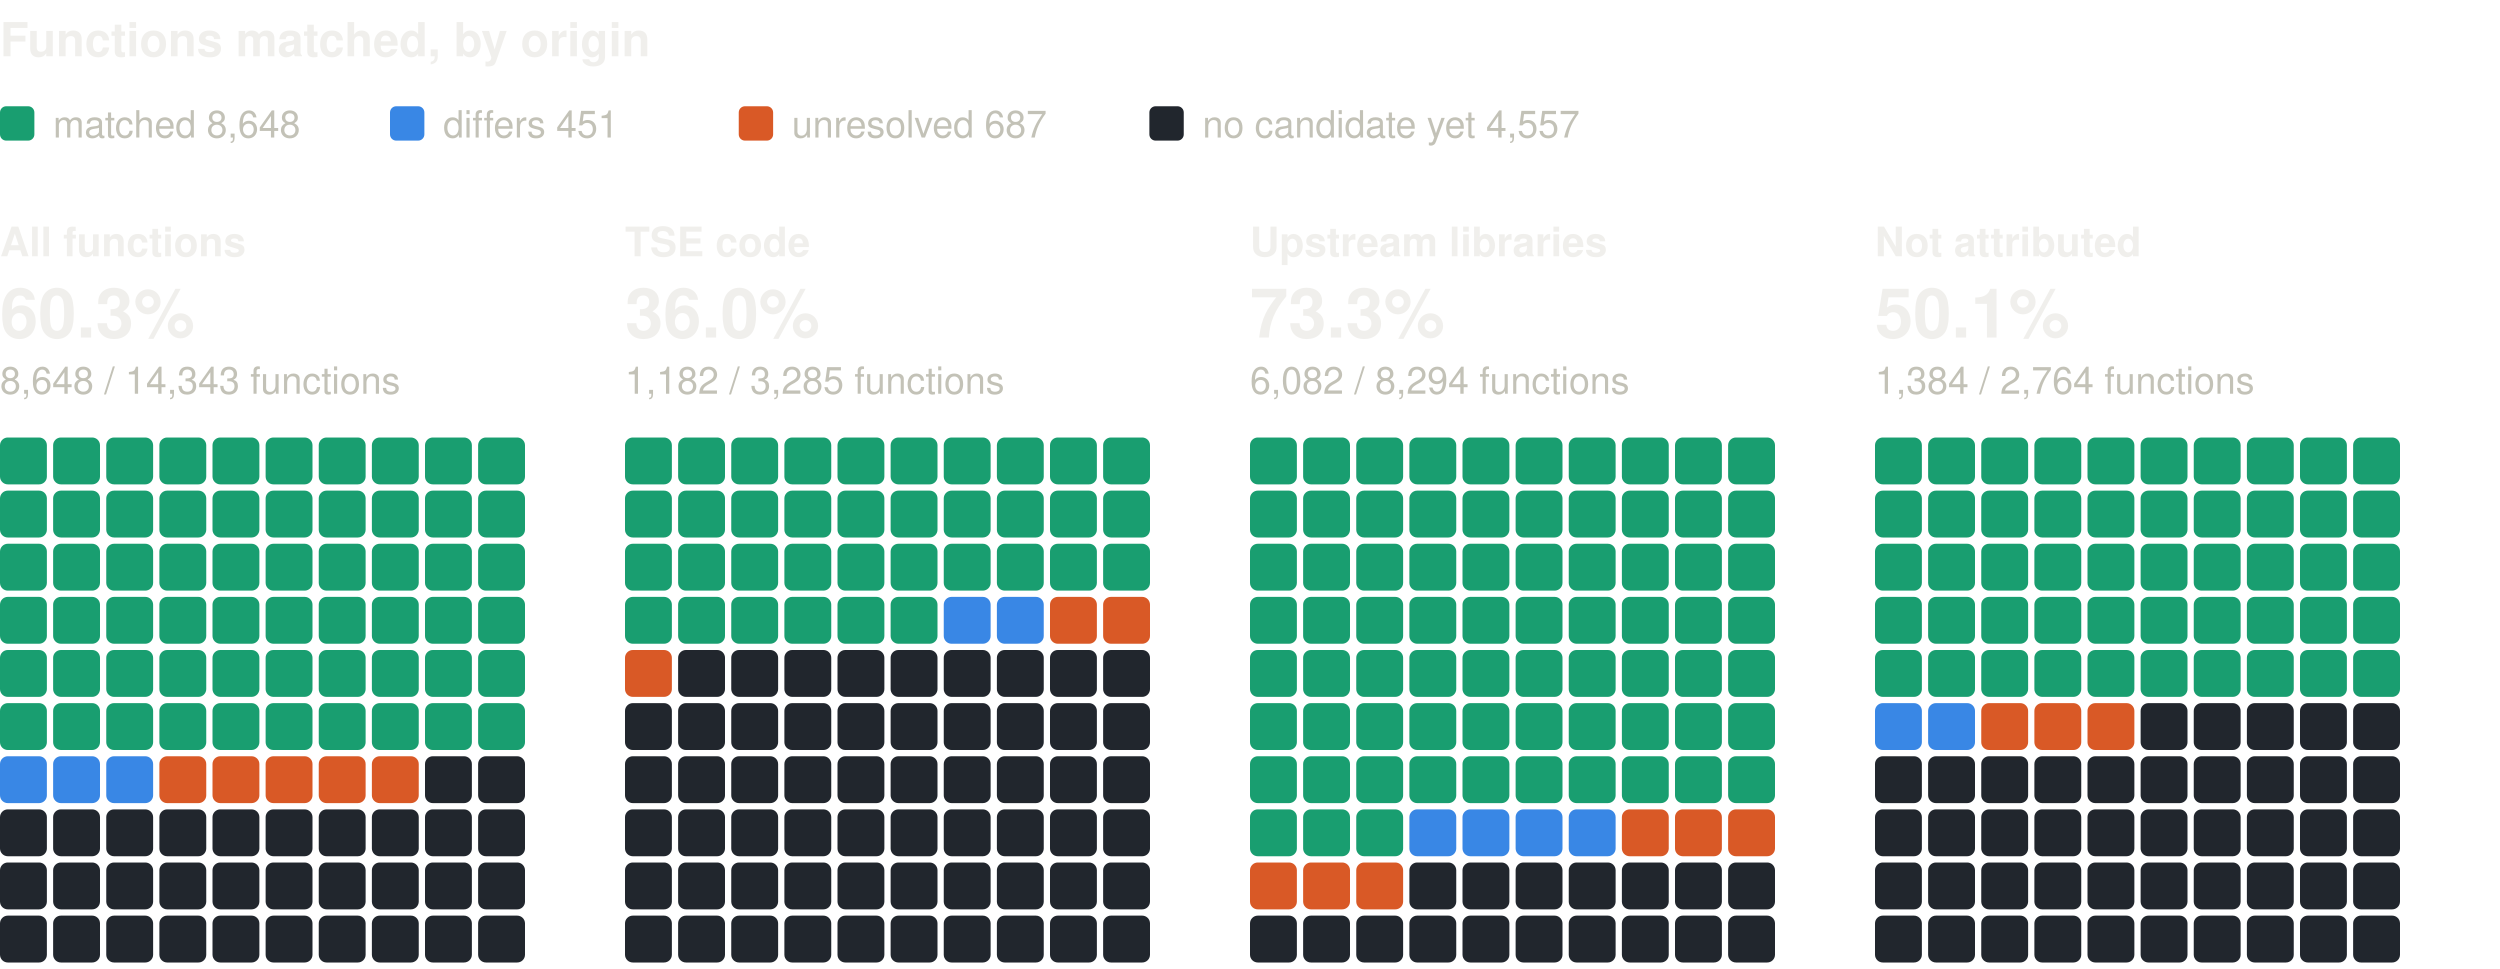
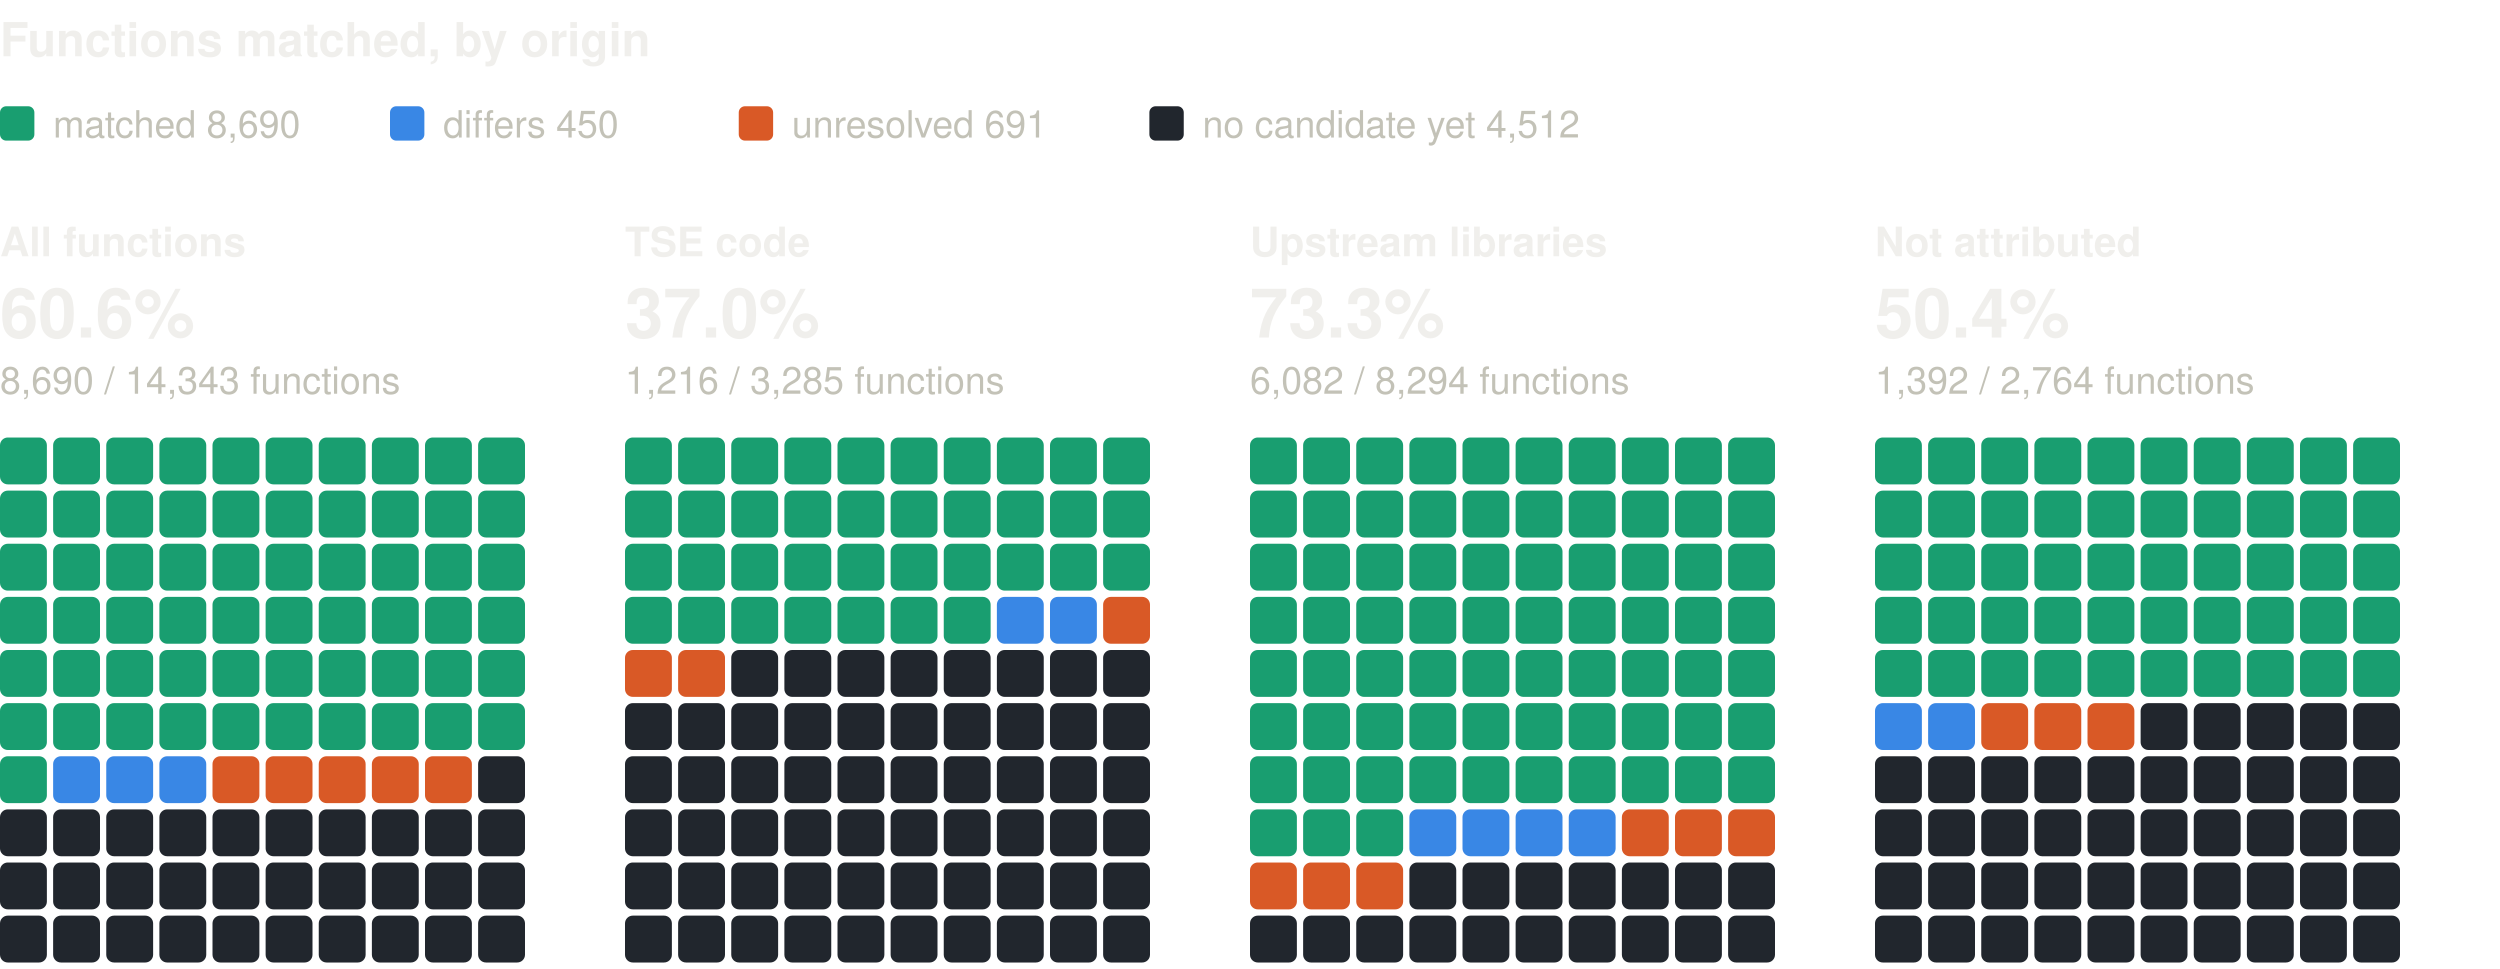
<svg xmlns="http://www.w3.org/2000/svg" width="800" height="310" viewBox="0 0 800 310" role="img" aria-label="Functions matched, by origin: one square per percent, coloured by verdict" font-family="system-ui, -apple-system, 'Segoe UI', Helvetica, Arial, sans-serif">
  <text x="0" y="18" font-size="15" fill="#f0efec" font-weight="600">Functions matched, by origin</text>
  <rect x="0" y="34" width="11" height="11" rx="2" fill="#199e70" />
-   <text x="17" y="44" font-size="12" fill="#c3c2b7">matched 8,648</text>
+   <text x="17" y="44" font-size="12" fill="#c3c2b7">matched 8,690</text>
  <rect x="124.8" y="34" width="11" height="11" rx="2" fill="#3987e5" />
-   <text x="141.8" y="44" font-size="12" fill="#c3c2b7">differs 451</text>
+   <text x="141.8" y="44" font-size="12" fill="#c3c2b7">differs 450</text>
  <rect x="236.4" y="34" width="11" height="11" rx="2" fill="#d95926" />
-   <text x="253.4" y="44" font-size="12" fill="#c3c2b7">unresolved 687</text>
+   <text x="253.4" y="44" font-size="12" fill="#c3c2b7">unresolved 691</text>
  <rect x="367.8" y="34" width="11" height="11" rx="2" fill="#21262d" />
-   <text x="384.8" y="44" font-size="12" fill="#c3c2b7">no candidate yet 4,557</text>
+   <text x="384.8" y="44" font-size="12" fill="#c3c2b7">no candidate yet 4,512</text>
  <text x="0" y="82" font-size="13" fill="#f0efec" font-weight="600">All functions</text>
-   <text x="0" y="108" font-size="22" fill="#f0efec" font-weight="600">60.3%</text>
-   <text x="0" y="126" font-size="12" fill="#c3c2b7">8,648 / 14,343 functions</text>
+   <text x="0" y="108" font-size="22" fill="#f0efec" font-weight="600">60.6%</text>
+   <text x="0" y="126" font-size="12" fill="#c3c2b7">8,690 / 14,343 functions</text>
  <rect x="0" y="140" width="15" height="15" rx="2.5" fill="#199e70" />
  <rect x="17" y="140" width="15" height="15" rx="2.5" fill="#199e70" />
  <rect x="34" y="140" width="15" height="15" rx="2.5" fill="#199e70" />
  <rect x="51" y="140" width="15" height="15" rx="2.5" fill="#199e70" />
  <rect x="68" y="140" width="15" height="15" rx="2.5" fill="#199e70" />
  <rect x="85" y="140" width="15" height="15" rx="2.5" fill="#199e70" />
  <rect x="102" y="140" width="15" height="15" rx="2.5" fill="#199e70" />
  <rect x="119" y="140" width="15" height="15" rx="2.5" fill="#199e70" />
  <rect x="136" y="140" width="15" height="15" rx="2.5" fill="#199e70" />
  <rect x="153" y="140" width="15" height="15" rx="2.5" fill="#199e70" />
  <rect x="0" y="157" width="15" height="15" rx="2.5" fill="#199e70" />
  <rect x="17" y="157" width="15" height="15" rx="2.5" fill="#199e70" />
  <rect x="34" y="157" width="15" height="15" rx="2.5" fill="#199e70" />
  <rect x="51" y="157" width="15" height="15" rx="2.5" fill="#199e70" />
  <rect x="68" y="157" width="15" height="15" rx="2.5" fill="#199e70" />
  <rect x="85" y="157" width="15" height="15" rx="2.5" fill="#199e70" />
  <rect x="102" y="157" width="15" height="15" rx="2.5" fill="#199e70" />
  <rect x="119" y="157" width="15" height="15" rx="2.5" fill="#199e70" />
  <rect x="136" y="157" width="15" height="15" rx="2.5" fill="#199e70" />
  <rect x="153" y="157" width="15" height="15" rx="2.5" fill="#199e70" />
  <rect x="0" y="174" width="15" height="15" rx="2.5" fill="#199e70" />
  <rect x="17" y="174" width="15" height="15" rx="2.5" fill="#199e70" />
  <rect x="34" y="174" width="15" height="15" rx="2.5" fill="#199e70" />
  <rect x="51" y="174" width="15" height="15" rx="2.5" fill="#199e70" />
  <rect x="68" y="174" width="15" height="15" rx="2.5" fill="#199e70" />
  <rect x="85" y="174" width="15" height="15" rx="2.5" fill="#199e70" />
  <rect x="102" y="174" width="15" height="15" rx="2.5" fill="#199e70" />
  <rect x="119" y="174" width="15" height="15" rx="2.5" fill="#199e70" />
  <rect x="136" y="174" width="15" height="15" rx="2.5" fill="#199e70" />
  <rect x="153" y="174" width="15" height="15" rx="2.5" fill="#199e70" />
  <rect x="0" y="191" width="15" height="15" rx="2.5" fill="#199e70" />
  <rect x="17" y="191" width="15" height="15" rx="2.5" fill="#199e70" />
  <rect x="34" y="191" width="15" height="15" rx="2.5" fill="#199e70" />
  <rect x="51" y="191" width="15" height="15" rx="2.5" fill="#199e70" />
  <rect x="68" y="191" width="15" height="15" rx="2.5" fill="#199e70" />
  <rect x="85" y="191" width="15" height="15" rx="2.5" fill="#199e70" />
  <rect x="102" y="191" width="15" height="15" rx="2.5" fill="#199e70" />
  <rect x="119" y="191" width="15" height="15" rx="2.5" fill="#199e70" />
  <rect x="136" y="191" width="15" height="15" rx="2.5" fill="#199e70" />
  <rect x="153" y="191" width="15" height="15" rx="2.5" fill="#199e70" />
  <rect x="0" y="208" width="15" height="15" rx="2.5" fill="#199e70" />
  <rect x="17" y="208" width="15" height="15" rx="2.5" fill="#199e70" />
  <rect x="34" y="208" width="15" height="15" rx="2.5" fill="#199e70" />
  <rect x="51" y="208" width="15" height="15" rx="2.5" fill="#199e70" />
  <rect x="68" y="208" width="15" height="15" rx="2.5" fill="#199e70" />
  <rect x="85" y="208" width="15" height="15" rx="2.5" fill="#199e70" />
  <rect x="102" y="208" width="15" height="15" rx="2.5" fill="#199e70" />
  <rect x="119" y="208" width="15" height="15" rx="2.5" fill="#199e70" />
  <rect x="136" y="208" width="15" height="15" rx="2.5" fill="#199e70" />
  <rect x="153" y="208" width="15" height="15" rx="2.5" fill="#199e70" />
  <rect x="0" y="225" width="15" height="15" rx="2.5" fill="#199e70" />
  <rect x="17" y="225" width="15" height="15" rx="2.5" fill="#199e70" />
  <rect x="34" y="225" width="15" height="15" rx="2.5" fill="#199e70" />
  <rect x="51" y="225" width="15" height="15" rx="2.5" fill="#199e70" />
  <rect x="68" y="225" width="15" height="15" rx="2.5" fill="#199e70" />
  <rect x="85" y="225" width="15" height="15" rx="2.5" fill="#199e70" />
  <rect x="102" y="225" width="15" height="15" rx="2.5" fill="#199e70" />
  <rect x="119" y="225" width="15" height="15" rx="2.5" fill="#199e70" />
  <rect x="136" y="225" width="15" height="15" rx="2.5" fill="#199e70" />
  <rect x="153" y="225" width="15" height="15" rx="2.5" fill="#199e70" />
-   <rect x="0" y="242" width="15" height="15" rx="2.5" fill="#3987e5" />
+   <rect x="0" y="242" width="15" height="15" rx="2.5" fill="#199e70" />
  <rect x="17" y="242" width="15" height="15" rx="2.5" fill="#3987e5" />
  <rect x="34" y="242" width="15" height="15" rx="2.5" fill="#3987e5" />
-   <rect x="51" y="242" width="15" height="15" rx="2.5" fill="#d95926" />
+   <rect x="51" y="242" width="15" height="15" rx="2.5" fill="#3987e5" />
  <rect x="68" y="242" width="15" height="15" rx="2.5" fill="#d95926" />
  <rect x="85" y="242" width="15" height="15" rx="2.5" fill="#d95926" />
  <rect x="102" y="242" width="15" height="15" rx="2.5" fill="#d95926" />
  <rect x="119" y="242" width="15" height="15" rx="2.5" fill="#d95926" />
-   <rect x="136" y="242" width="15" height="15" rx="2.5" fill="#21262d" />
+   <rect x="136" y="242" width="15" height="15" rx="2.5" fill="#d95926" />
  <rect x="153" y="242" width="15" height="15" rx="2.5" fill="#21262d" />
  <rect x="0" y="259" width="15" height="15" rx="2.5" fill="#21262d" />
  <rect x="17" y="259" width="15" height="15" rx="2.5" fill="#21262d" />
  <rect x="34" y="259" width="15" height="15" rx="2.5" fill="#21262d" />
  <rect x="51" y="259" width="15" height="15" rx="2.5" fill="#21262d" />
  <rect x="68" y="259" width="15" height="15" rx="2.5" fill="#21262d" />
  <rect x="85" y="259" width="15" height="15" rx="2.5" fill="#21262d" />
  <rect x="102" y="259" width="15" height="15" rx="2.5" fill="#21262d" />
  <rect x="119" y="259" width="15" height="15" rx="2.5" fill="#21262d" />
  <rect x="136" y="259" width="15" height="15" rx="2.5" fill="#21262d" />
  <rect x="153" y="259" width="15" height="15" rx="2.5" fill="#21262d" />
  <rect x="0" y="276" width="15" height="15" rx="2.5" fill="#21262d" />
  <rect x="17" y="276" width="15" height="15" rx="2.5" fill="#21262d" />
  <rect x="34" y="276" width="15" height="15" rx="2.5" fill="#21262d" />
  <rect x="51" y="276" width="15" height="15" rx="2.5" fill="#21262d" />
  <rect x="68" y="276" width="15" height="15" rx="2.5" fill="#21262d" />
  <rect x="85" y="276" width="15" height="15" rx="2.5" fill="#21262d" />
  <rect x="102" y="276" width="15" height="15" rx="2.5" fill="#21262d" />
  <rect x="119" y="276" width="15" height="15" rx="2.5" fill="#21262d" />
  <rect x="136" y="276" width="15" height="15" rx="2.5" fill="#21262d" />
  <rect x="153" y="276" width="15" height="15" rx="2.5" fill="#21262d" />
  <rect x="0" y="293" width="15" height="15" rx="2.5" fill="#21262d" />
  <rect x="17" y="293" width="15" height="15" rx="2.5" fill="#21262d" />
  <rect x="34" y="293" width="15" height="15" rx="2.5" fill="#21262d" />
  <rect x="51" y="293" width="15" height="15" rx="2.5" fill="#21262d" />
  <rect x="68" y="293" width="15" height="15" rx="2.5" fill="#21262d" />
  <rect x="85" y="293" width="15" height="15" rx="2.5" fill="#21262d" />
  <rect x="102" y="293" width="15" height="15" rx="2.5" fill="#21262d" />
  <rect x="119" y="293" width="15" height="15" rx="2.5" fill="#21262d" />
  <rect x="136" y="293" width="15" height="15" rx="2.5" fill="#21262d" />
  <rect x="153" y="293" width="15" height="15" rx="2.5" fill="#21262d" />
  <text x="200" y="82" font-size="13" fill="#f0efec" font-weight="600">TSE code</text>
-   <text x="200" y="108" font-size="22" fill="#f0efec" font-weight="600">36.0%</text>
-   <text x="200" y="126" font-size="12" fill="#c3c2b7">1,182 / 3,285 functions</text>
+   <text x="200" y="108" font-size="22" fill="#f0efec" font-weight="600">37.0%</text>
+   <text x="200" y="126" font-size="12" fill="#c3c2b7">1,216 / 3,285 functions</text>
  <rect x="200" y="140" width="15" height="15" rx="2.5" fill="#199e70" />
  <rect x="217" y="140" width="15" height="15" rx="2.5" fill="#199e70" />
  <rect x="234" y="140" width="15" height="15" rx="2.5" fill="#199e70" />
  <rect x="251" y="140" width="15" height="15" rx="2.5" fill="#199e70" />
  <rect x="268" y="140" width="15" height="15" rx="2.5" fill="#199e70" />
  <rect x="285" y="140" width="15" height="15" rx="2.5" fill="#199e70" />
  <rect x="302" y="140" width="15" height="15" rx="2.5" fill="#199e70" />
  <rect x="319" y="140" width="15" height="15" rx="2.5" fill="#199e70" />
  <rect x="336" y="140" width="15" height="15" rx="2.5" fill="#199e70" />
  <rect x="353" y="140" width="15" height="15" rx="2.5" fill="#199e70" />
  <rect x="200" y="157" width="15" height="15" rx="2.5" fill="#199e70" />
  <rect x="217" y="157" width="15" height="15" rx="2.5" fill="#199e70" />
  <rect x="234" y="157" width="15" height="15" rx="2.5" fill="#199e70" />
  <rect x="251" y="157" width="15" height="15" rx="2.5" fill="#199e70" />
  <rect x="268" y="157" width="15" height="15" rx="2.5" fill="#199e70" />
  <rect x="285" y="157" width="15" height="15" rx="2.5" fill="#199e70" />
  <rect x="302" y="157" width="15" height="15" rx="2.5" fill="#199e70" />
  <rect x="319" y="157" width="15" height="15" rx="2.5" fill="#199e70" />
  <rect x="336" y="157" width="15" height="15" rx="2.5" fill="#199e70" />
  <rect x="353" y="157" width="15" height="15" rx="2.5" fill="#199e70" />
  <rect x="200" y="174" width="15" height="15" rx="2.5" fill="#199e70" />
  <rect x="217" y="174" width="15" height="15" rx="2.5" fill="#199e70" />
  <rect x="234" y="174" width="15" height="15" rx="2.5" fill="#199e70" />
  <rect x="251" y="174" width="15" height="15" rx="2.5" fill="#199e70" />
  <rect x="268" y="174" width="15" height="15" rx="2.5" fill="#199e70" />
  <rect x="285" y="174" width="15" height="15" rx="2.5" fill="#199e70" />
  <rect x="302" y="174" width="15" height="15" rx="2.5" fill="#199e70" />
  <rect x="319" y="174" width="15" height="15" rx="2.5" fill="#199e70" />
  <rect x="336" y="174" width="15" height="15" rx="2.5" fill="#199e70" />
  <rect x="353" y="174" width="15" height="15" rx="2.5" fill="#199e70" />
  <rect x="200" y="191" width="15" height="15" rx="2.5" fill="#199e70" />
  <rect x="217" y="191" width="15" height="15" rx="2.5" fill="#199e70" />
  <rect x="234" y="191" width="15" height="15" rx="2.5" fill="#199e70" />
  <rect x="251" y="191" width="15" height="15" rx="2.5" fill="#199e70" />
  <rect x="268" y="191" width="15" height="15" rx="2.5" fill="#199e70" />
  <rect x="285" y="191" width="15" height="15" rx="2.5" fill="#199e70" />
-   <rect x="302" y="191" width="15" height="15" rx="2.5" fill="#3987e5" />
+   <rect x="302" y="191" width="15" height="15" rx="2.5" fill="#199e70" />
  <rect x="319" y="191" width="15" height="15" rx="2.5" fill="#3987e5" />
-   <rect x="336" y="191" width="15" height="15" rx="2.5" fill="#d95926" />
+   <rect x="336" y="191" width="15" height="15" rx="2.5" fill="#3987e5" />
  <rect x="353" y="191" width="15" height="15" rx="2.5" fill="#d95926" />
  <rect x="200" y="208" width="15" height="15" rx="2.5" fill="#d95926" />
-   <rect x="217" y="208" width="15" height="15" rx="2.5" fill="#21262d" />
+   <rect x="217" y="208" width="15" height="15" rx="2.5" fill="#d95926" />
  <rect x="234" y="208" width="15" height="15" rx="2.5" fill="#21262d" />
  <rect x="251" y="208" width="15" height="15" rx="2.5" fill="#21262d" />
  <rect x="268" y="208" width="15" height="15" rx="2.5" fill="#21262d" />
  <rect x="285" y="208" width="15" height="15" rx="2.5" fill="#21262d" />
  <rect x="302" y="208" width="15" height="15" rx="2.5" fill="#21262d" />
  <rect x="319" y="208" width="15" height="15" rx="2.5" fill="#21262d" />
  <rect x="336" y="208" width="15" height="15" rx="2.5" fill="#21262d" />
  <rect x="353" y="208" width="15" height="15" rx="2.5" fill="#21262d" />
  <rect x="200" y="225" width="15" height="15" rx="2.5" fill="#21262d" />
  <rect x="217" y="225" width="15" height="15" rx="2.5" fill="#21262d" />
  <rect x="234" y="225" width="15" height="15" rx="2.5" fill="#21262d" />
  <rect x="251" y="225" width="15" height="15" rx="2.5" fill="#21262d" />
  <rect x="268" y="225" width="15" height="15" rx="2.5" fill="#21262d" />
  <rect x="285" y="225" width="15" height="15" rx="2.5" fill="#21262d" />
  <rect x="302" y="225" width="15" height="15" rx="2.5" fill="#21262d" />
  <rect x="319" y="225" width="15" height="15" rx="2.5" fill="#21262d" />
  <rect x="336" y="225" width="15" height="15" rx="2.5" fill="#21262d" />
  <rect x="353" y="225" width="15" height="15" rx="2.5" fill="#21262d" />
  <rect x="200" y="242" width="15" height="15" rx="2.5" fill="#21262d" />
  <rect x="217" y="242" width="15" height="15" rx="2.5" fill="#21262d" />
  <rect x="234" y="242" width="15" height="15" rx="2.5" fill="#21262d" />
  <rect x="251" y="242" width="15" height="15" rx="2.5" fill="#21262d" />
  <rect x="268" y="242" width="15" height="15" rx="2.5" fill="#21262d" />
  <rect x="285" y="242" width="15" height="15" rx="2.5" fill="#21262d" />
  <rect x="302" y="242" width="15" height="15" rx="2.5" fill="#21262d" />
  <rect x="319" y="242" width="15" height="15" rx="2.5" fill="#21262d" />
  <rect x="336" y="242" width="15" height="15" rx="2.5" fill="#21262d" />
  <rect x="353" y="242" width="15" height="15" rx="2.5" fill="#21262d" />
  <rect x="200" y="259" width="15" height="15" rx="2.5" fill="#21262d" />
  <rect x="217" y="259" width="15" height="15" rx="2.5" fill="#21262d" />
  <rect x="234" y="259" width="15" height="15" rx="2.5" fill="#21262d" />
  <rect x="251" y="259" width="15" height="15" rx="2.5" fill="#21262d" />
  <rect x="268" y="259" width="15" height="15" rx="2.5" fill="#21262d" />
  <rect x="285" y="259" width="15" height="15" rx="2.5" fill="#21262d" />
  <rect x="302" y="259" width="15" height="15" rx="2.5" fill="#21262d" />
  <rect x="319" y="259" width="15" height="15" rx="2.5" fill="#21262d" />
  <rect x="336" y="259" width="15" height="15" rx="2.5" fill="#21262d" />
  <rect x="353" y="259" width="15" height="15" rx="2.5" fill="#21262d" />
  <rect x="200" y="276" width="15" height="15" rx="2.5" fill="#21262d" />
  <rect x="217" y="276" width="15" height="15" rx="2.5" fill="#21262d" />
  <rect x="234" y="276" width="15" height="15" rx="2.5" fill="#21262d" />
  <rect x="251" y="276" width="15" height="15" rx="2.5" fill="#21262d" />
  <rect x="268" y="276" width="15" height="15" rx="2.5" fill="#21262d" />
  <rect x="285" y="276" width="15" height="15" rx="2.5" fill="#21262d" />
  <rect x="302" y="276" width="15" height="15" rx="2.5" fill="#21262d" />
  <rect x="319" y="276" width="15" height="15" rx="2.5" fill="#21262d" />
  <rect x="336" y="276" width="15" height="15" rx="2.5" fill="#21262d" />
  <rect x="353" y="276" width="15" height="15" rx="2.5" fill="#21262d" />
  <rect x="200" y="293" width="15" height="15" rx="2.5" fill="#21262d" />
  <rect x="217" y="293" width="15" height="15" rx="2.5" fill="#21262d" />
  <rect x="234" y="293" width="15" height="15" rx="2.5" fill="#21262d" />
  <rect x="251" y="293" width="15" height="15" rx="2.5" fill="#21262d" />
  <rect x="268" y="293" width="15" height="15" rx="2.5" fill="#21262d" />
  <rect x="285" y="293" width="15" height="15" rx="2.5" fill="#21262d" />
  <rect x="302" y="293" width="15" height="15" rx="2.5" fill="#21262d" />
  <rect x="319" y="293" width="15" height="15" rx="2.5" fill="#21262d" />
  <rect x="336" y="293" width="15" height="15" rx="2.5" fill="#21262d" />
  <rect x="353" y="293" width="15" height="15" rx="2.5" fill="#21262d" />
  <text x="400" y="82" font-size="13" fill="#f0efec" font-weight="600">Upstream libraries</text>
  <text x="400" y="108" font-size="22" fill="#f0efec" font-weight="600">73.3%</text>
  <text x="400" y="126" font-size="12" fill="#c3c2b7">6,082 / 8,294 functions</text>
  <rect x="400" y="140" width="15" height="15" rx="2.5" fill="#199e70" />
  <rect x="417" y="140" width="15" height="15" rx="2.5" fill="#199e70" />
  <rect x="434" y="140" width="15" height="15" rx="2.5" fill="#199e70" />
  <rect x="451" y="140" width="15" height="15" rx="2.5" fill="#199e70" />
  <rect x="468" y="140" width="15" height="15" rx="2.5" fill="#199e70" />
  <rect x="485" y="140" width="15" height="15" rx="2.5" fill="#199e70" />
  <rect x="502" y="140" width="15" height="15" rx="2.5" fill="#199e70" />
  <rect x="519" y="140" width="15" height="15" rx="2.5" fill="#199e70" />
  <rect x="536" y="140" width="15" height="15" rx="2.5" fill="#199e70" />
  <rect x="553" y="140" width="15" height="15" rx="2.5" fill="#199e70" />
  <rect x="400" y="157" width="15" height="15" rx="2.5" fill="#199e70" />
  <rect x="417" y="157" width="15" height="15" rx="2.5" fill="#199e70" />
  <rect x="434" y="157" width="15" height="15" rx="2.5" fill="#199e70" />
  <rect x="451" y="157" width="15" height="15" rx="2.5" fill="#199e70" />
  <rect x="468" y="157" width="15" height="15" rx="2.5" fill="#199e70" />
  <rect x="485" y="157" width="15" height="15" rx="2.5" fill="#199e70" />
  <rect x="502" y="157" width="15" height="15" rx="2.5" fill="#199e70" />
  <rect x="519" y="157" width="15" height="15" rx="2.5" fill="#199e70" />
  <rect x="536" y="157" width="15" height="15" rx="2.5" fill="#199e70" />
  <rect x="553" y="157" width="15" height="15" rx="2.5" fill="#199e70" />
  <rect x="400" y="174" width="15" height="15" rx="2.5" fill="#199e70" />
  <rect x="417" y="174" width="15" height="15" rx="2.5" fill="#199e70" />
  <rect x="434" y="174" width="15" height="15" rx="2.5" fill="#199e70" />
  <rect x="451" y="174" width="15" height="15" rx="2.5" fill="#199e70" />
  <rect x="468" y="174" width="15" height="15" rx="2.5" fill="#199e70" />
  <rect x="485" y="174" width="15" height="15" rx="2.5" fill="#199e70" />
  <rect x="502" y="174" width="15" height="15" rx="2.5" fill="#199e70" />
  <rect x="519" y="174" width="15" height="15" rx="2.5" fill="#199e70" />
  <rect x="536" y="174" width="15" height="15" rx="2.5" fill="#199e70" />
  <rect x="553" y="174" width="15" height="15" rx="2.5" fill="#199e70" />
  <rect x="400" y="191" width="15" height="15" rx="2.5" fill="#199e70" />
  <rect x="417" y="191" width="15" height="15" rx="2.5" fill="#199e70" />
  <rect x="434" y="191" width="15" height="15" rx="2.5" fill="#199e70" />
  <rect x="451" y="191" width="15" height="15" rx="2.5" fill="#199e70" />
  <rect x="468" y="191" width="15" height="15" rx="2.5" fill="#199e70" />
  <rect x="485" y="191" width="15" height="15" rx="2.5" fill="#199e70" />
  <rect x="502" y="191" width="15" height="15" rx="2.5" fill="#199e70" />
  <rect x="519" y="191" width="15" height="15" rx="2.5" fill="#199e70" />
  <rect x="536" y="191" width="15" height="15" rx="2.5" fill="#199e70" />
  <rect x="553" y="191" width="15" height="15" rx="2.5" fill="#199e70" />
  <rect x="400" y="208" width="15" height="15" rx="2.5" fill="#199e70" />
  <rect x="417" y="208" width="15" height="15" rx="2.5" fill="#199e70" />
  <rect x="434" y="208" width="15" height="15" rx="2.5" fill="#199e70" />
  <rect x="451" y="208" width="15" height="15" rx="2.5" fill="#199e70" />
  <rect x="468" y="208" width="15" height="15" rx="2.5" fill="#199e70" />
  <rect x="485" y="208" width="15" height="15" rx="2.5" fill="#199e70" />
  <rect x="502" y="208" width="15" height="15" rx="2.5" fill="#199e70" />
  <rect x="519" y="208" width="15" height="15" rx="2.5" fill="#199e70" />
  <rect x="536" y="208" width="15" height="15" rx="2.5" fill="#199e70" />
  <rect x="553" y="208" width="15" height="15" rx="2.5" fill="#199e70" />
  <rect x="400" y="225" width="15" height="15" rx="2.5" fill="#199e70" />
  <rect x="417" y="225" width="15" height="15" rx="2.5" fill="#199e70" />
  <rect x="434" y="225" width="15" height="15" rx="2.5" fill="#199e70" />
  <rect x="451" y="225" width="15" height="15" rx="2.5" fill="#199e70" />
  <rect x="468" y="225" width="15" height="15" rx="2.5" fill="#199e70" />
  <rect x="485" y="225" width="15" height="15" rx="2.5" fill="#199e70" />
  <rect x="502" y="225" width="15" height="15" rx="2.5" fill="#199e70" />
  <rect x="519" y="225" width="15" height="15" rx="2.5" fill="#199e70" />
  <rect x="536" y="225" width="15" height="15" rx="2.5" fill="#199e70" />
  <rect x="553" y="225" width="15" height="15" rx="2.5" fill="#199e70" />
  <rect x="400" y="242" width="15" height="15" rx="2.5" fill="#199e70" />
  <rect x="417" y="242" width="15" height="15" rx="2.5" fill="#199e70" />
  <rect x="434" y="242" width="15" height="15" rx="2.5" fill="#199e70" />
  <rect x="451" y="242" width="15" height="15" rx="2.5" fill="#199e70" />
  <rect x="468" y="242" width="15" height="15" rx="2.5" fill="#199e70" />
  <rect x="485" y="242" width="15" height="15" rx="2.5" fill="#199e70" />
  <rect x="502" y="242" width="15" height="15" rx="2.5" fill="#199e70" />
  <rect x="519" y="242" width="15" height="15" rx="2.5" fill="#199e70" />
  <rect x="536" y="242" width="15" height="15" rx="2.5" fill="#199e70" />
  <rect x="553" y="242" width="15" height="15" rx="2.5" fill="#199e70" />
  <rect x="400" y="259" width="15" height="15" rx="2.5" fill="#199e70" />
  <rect x="417" y="259" width="15" height="15" rx="2.5" fill="#199e70" />
  <rect x="434" y="259" width="15" height="15" rx="2.5" fill="#199e70" />
  <rect x="451" y="259" width="15" height="15" rx="2.5" fill="#3987e5" />
  <rect x="468" y="259" width="15" height="15" rx="2.5" fill="#3987e5" />
  <rect x="485" y="259" width="15" height="15" rx="2.5" fill="#3987e5" />
  <rect x="502" y="259" width="15" height="15" rx="2.5" fill="#3987e5" />
  <rect x="519" y="259" width="15" height="15" rx="2.5" fill="#d95926" />
  <rect x="536" y="259" width="15" height="15" rx="2.5" fill="#d95926" />
  <rect x="553" y="259" width="15" height="15" rx="2.5" fill="#d95926" />
  <rect x="400" y="276" width="15" height="15" rx="2.5" fill="#d95926" />
  <rect x="417" y="276" width="15" height="15" rx="2.5" fill="#d95926" />
  <rect x="434" y="276" width="15" height="15" rx="2.5" fill="#d95926" />
  <rect x="451" y="276" width="15" height="15" rx="2.5" fill="#21262d" />
  <rect x="468" y="276" width="15" height="15" rx="2.5" fill="#21262d" />
  <rect x="485" y="276" width="15" height="15" rx="2.5" fill="#21262d" />
  <rect x="502" y="276" width="15" height="15" rx="2.5" fill="#21262d" />
  <rect x="519" y="276" width="15" height="15" rx="2.5" fill="#21262d" />
  <rect x="536" y="276" width="15" height="15" rx="2.5" fill="#21262d" />
  <rect x="553" y="276" width="15" height="15" rx="2.5" fill="#21262d" />
  <rect x="400" y="293" width="15" height="15" rx="2.5" fill="#21262d" />
  <rect x="417" y="293" width="15" height="15" rx="2.5" fill="#21262d" />
  <rect x="434" y="293" width="15" height="15" rx="2.5" fill="#21262d" />
  <rect x="451" y="293" width="15" height="15" rx="2.5" fill="#21262d" />
  <rect x="468" y="293" width="15" height="15" rx="2.5" fill="#21262d" />
  <rect x="485" y="293" width="15" height="15" rx="2.5" fill="#21262d" />
  <rect x="502" y="293" width="15" height="15" rx="2.5" fill="#21262d" />
  <rect x="519" y="293" width="15" height="15" rx="2.5" fill="#21262d" />
  <rect x="536" y="293" width="15" height="15" rx="2.5" fill="#21262d" />
  <rect x="553" y="293" width="15" height="15" rx="2.5" fill="#21262d" />
  <text x="600" y="82" font-size="13" fill="#f0efec" font-weight="600">Not attributed</text>
-   <text x="600" y="108" font-size="22" fill="#f0efec" font-weight="600">50.1%</text>
-   <text x="600" y="126" font-size="12" fill="#c3c2b7">1,384 / 2,764 functions</text>
+   <text x="600" y="108" font-size="22" fill="#f0efec" font-weight="600">50.4%</text>
+   <text x="600" y="126" font-size="12" fill="#c3c2b7">1,392 / 2,764 functions</text>
  <rect x="600" y="140" width="15" height="15" rx="2.5" fill="#199e70" />
  <rect x="617" y="140" width="15" height="15" rx="2.5" fill="#199e70" />
  <rect x="634" y="140" width="15" height="15" rx="2.5" fill="#199e70" />
  <rect x="651" y="140" width="15" height="15" rx="2.5" fill="#199e70" />
  <rect x="668" y="140" width="15" height="15" rx="2.5" fill="#199e70" />
  <rect x="685" y="140" width="15" height="15" rx="2.5" fill="#199e70" />
  <rect x="702" y="140" width="15" height="15" rx="2.5" fill="#199e70" />
  <rect x="719" y="140" width="15" height="15" rx="2.5" fill="#199e70" />
  <rect x="736" y="140" width="15" height="15" rx="2.5" fill="#199e70" />
  <rect x="753" y="140" width="15" height="15" rx="2.5" fill="#199e70" />
  <rect x="600" y="157" width="15" height="15" rx="2.5" fill="#199e70" />
  <rect x="617" y="157" width="15" height="15" rx="2.5" fill="#199e70" />
  <rect x="634" y="157" width="15" height="15" rx="2.5" fill="#199e70" />
  <rect x="651" y="157" width="15" height="15" rx="2.5" fill="#199e70" />
  <rect x="668" y="157" width="15" height="15" rx="2.5" fill="#199e70" />
  <rect x="685" y="157" width="15" height="15" rx="2.5" fill="#199e70" />
  <rect x="702" y="157" width="15" height="15" rx="2.5" fill="#199e70" />
  <rect x="719" y="157" width="15" height="15" rx="2.5" fill="#199e70" />
  <rect x="736" y="157" width="15" height="15" rx="2.5" fill="#199e70" />
  <rect x="753" y="157" width="15" height="15" rx="2.5" fill="#199e70" />
  <rect x="600" y="174" width="15" height="15" rx="2.5" fill="#199e70" />
  <rect x="617" y="174" width="15" height="15" rx="2.5" fill="#199e70" />
  <rect x="634" y="174" width="15" height="15" rx="2.5" fill="#199e70" />
  <rect x="651" y="174" width="15" height="15" rx="2.5" fill="#199e70" />
  <rect x="668" y="174" width="15" height="15" rx="2.5" fill="#199e70" />
  <rect x="685" y="174" width="15" height="15" rx="2.5" fill="#199e70" />
  <rect x="702" y="174" width="15" height="15" rx="2.5" fill="#199e70" />
  <rect x="719" y="174" width="15" height="15" rx="2.5" fill="#199e70" />
  <rect x="736" y="174" width="15" height="15" rx="2.5" fill="#199e70" />
  <rect x="753" y="174" width="15" height="15" rx="2.5" fill="#199e70" />
  <rect x="600" y="191" width="15" height="15" rx="2.5" fill="#199e70" />
  <rect x="617" y="191" width="15" height="15" rx="2.5" fill="#199e70" />
  <rect x="634" y="191" width="15" height="15" rx="2.5" fill="#199e70" />
  <rect x="651" y="191" width="15" height="15" rx="2.5" fill="#199e70" />
  <rect x="668" y="191" width="15" height="15" rx="2.5" fill="#199e70" />
  <rect x="685" y="191" width="15" height="15" rx="2.5" fill="#199e70" />
  <rect x="702" y="191" width="15" height="15" rx="2.5" fill="#199e70" />
  <rect x="719" y="191" width="15" height="15" rx="2.5" fill="#199e70" />
  <rect x="736" y="191" width="15" height="15" rx="2.5" fill="#199e70" />
  <rect x="753" y="191" width="15" height="15" rx="2.5" fill="#199e70" />
  <rect x="600" y="208" width="15" height="15" rx="2.5" fill="#199e70" />
  <rect x="617" y="208" width="15" height="15" rx="2.5" fill="#199e70" />
  <rect x="634" y="208" width="15" height="15" rx="2.5" fill="#199e70" />
  <rect x="651" y="208" width="15" height="15" rx="2.5" fill="#199e70" />
  <rect x="668" y="208" width="15" height="15" rx="2.5" fill="#199e70" />
  <rect x="685" y="208" width="15" height="15" rx="2.5" fill="#199e70" />
  <rect x="702" y="208" width="15" height="15" rx="2.5" fill="#199e70" />
  <rect x="719" y="208" width="15" height="15" rx="2.5" fill="#199e70" />
  <rect x="736" y="208" width="15" height="15" rx="2.5" fill="#199e70" />
  <rect x="753" y="208" width="15" height="15" rx="2.5" fill="#199e70" />
  <rect x="600" y="225" width="15" height="15" rx="2.5" fill="#3987e5" />
  <rect x="617" y="225" width="15" height="15" rx="2.5" fill="#3987e5" />
  <rect x="634" y="225" width="15" height="15" rx="2.5" fill="#d95926" />
  <rect x="651" y="225" width="15" height="15" rx="2.5" fill="#d95926" />
  <rect x="668" y="225" width="15" height="15" rx="2.5" fill="#d95926" />
  <rect x="685" y="225" width="15" height="15" rx="2.5" fill="#21262d" />
  <rect x="702" y="225" width="15" height="15" rx="2.5" fill="#21262d" />
  <rect x="719" y="225" width="15" height="15" rx="2.5" fill="#21262d" />
  <rect x="736" y="225" width="15" height="15" rx="2.5" fill="#21262d" />
  <rect x="753" y="225" width="15" height="15" rx="2.5" fill="#21262d" />
  <rect x="600" y="242" width="15" height="15" rx="2.5" fill="#21262d" />
  <rect x="617" y="242" width="15" height="15" rx="2.5" fill="#21262d" />
  <rect x="634" y="242" width="15" height="15" rx="2.5" fill="#21262d" />
  <rect x="651" y="242" width="15" height="15" rx="2.5" fill="#21262d" />
  <rect x="668" y="242" width="15" height="15" rx="2.5" fill="#21262d" />
  <rect x="685" y="242" width="15" height="15" rx="2.5" fill="#21262d" />
  <rect x="702" y="242" width="15" height="15" rx="2.5" fill="#21262d" />
  <rect x="719" y="242" width="15" height="15" rx="2.5" fill="#21262d" />
  <rect x="736" y="242" width="15" height="15" rx="2.5" fill="#21262d" />
  <rect x="753" y="242" width="15" height="15" rx="2.5" fill="#21262d" />
  <rect x="600" y="259" width="15" height="15" rx="2.5" fill="#21262d" />
  <rect x="617" y="259" width="15" height="15" rx="2.5" fill="#21262d" />
  <rect x="634" y="259" width="15" height="15" rx="2.5" fill="#21262d" />
  <rect x="651" y="259" width="15" height="15" rx="2.5" fill="#21262d" />
  <rect x="668" y="259" width="15" height="15" rx="2.5" fill="#21262d" />
  <rect x="685" y="259" width="15" height="15" rx="2.5" fill="#21262d" />
  <rect x="702" y="259" width="15" height="15" rx="2.5" fill="#21262d" />
  <rect x="719" y="259" width="15" height="15" rx="2.5" fill="#21262d" />
  <rect x="736" y="259" width="15" height="15" rx="2.5" fill="#21262d" />
  <rect x="753" y="259" width="15" height="15" rx="2.5" fill="#21262d" />
  <rect x="600" y="276" width="15" height="15" rx="2.5" fill="#21262d" />
  <rect x="617" y="276" width="15" height="15" rx="2.5" fill="#21262d" />
  <rect x="634" y="276" width="15" height="15" rx="2.5" fill="#21262d" />
  <rect x="651" y="276" width="15" height="15" rx="2.5" fill="#21262d" />
  <rect x="668" y="276" width="15" height="15" rx="2.5" fill="#21262d" />
  <rect x="685" y="276" width="15" height="15" rx="2.5" fill="#21262d" />
  <rect x="702" y="276" width="15" height="15" rx="2.5" fill="#21262d" />
  <rect x="719" y="276" width="15" height="15" rx="2.5" fill="#21262d" />
  <rect x="736" y="276" width="15" height="15" rx="2.5" fill="#21262d" />
  <rect x="753" y="276" width="15" height="15" rx="2.5" fill="#21262d" />
  <rect x="600" y="293" width="15" height="15" rx="2.5" fill="#21262d" />
  <rect x="617" y="293" width="15" height="15" rx="2.5" fill="#21262d" />
  <rect x="634" y="293" width="15" height="15" rx="2.5" fill="#21262d" />
  <rect x="651" y="293" width="15" height="15" rx="2.5" fill="#21262d" />
  <rect x="668" y="293" width="15" height="15" rx="2.5" fill="#21262d" />
  <rect x="685" y="293" width="15" height="15" rx="2.5" fill="#21262d" />
  <rect x="702" y="293" width="15" height="15" rx="2.5" fill="#21262d" />
  <rect x="719" y="293" width="15" height="15" rx="2.5" fill="#21262d" />
  <rect x="736" y="293" width="15" height="15" rx="2.5" fill="#21262d" />
  <rect x="753" y="293" width="15" height="15" rx="2.5" fill="#21262d" />
</svg>
